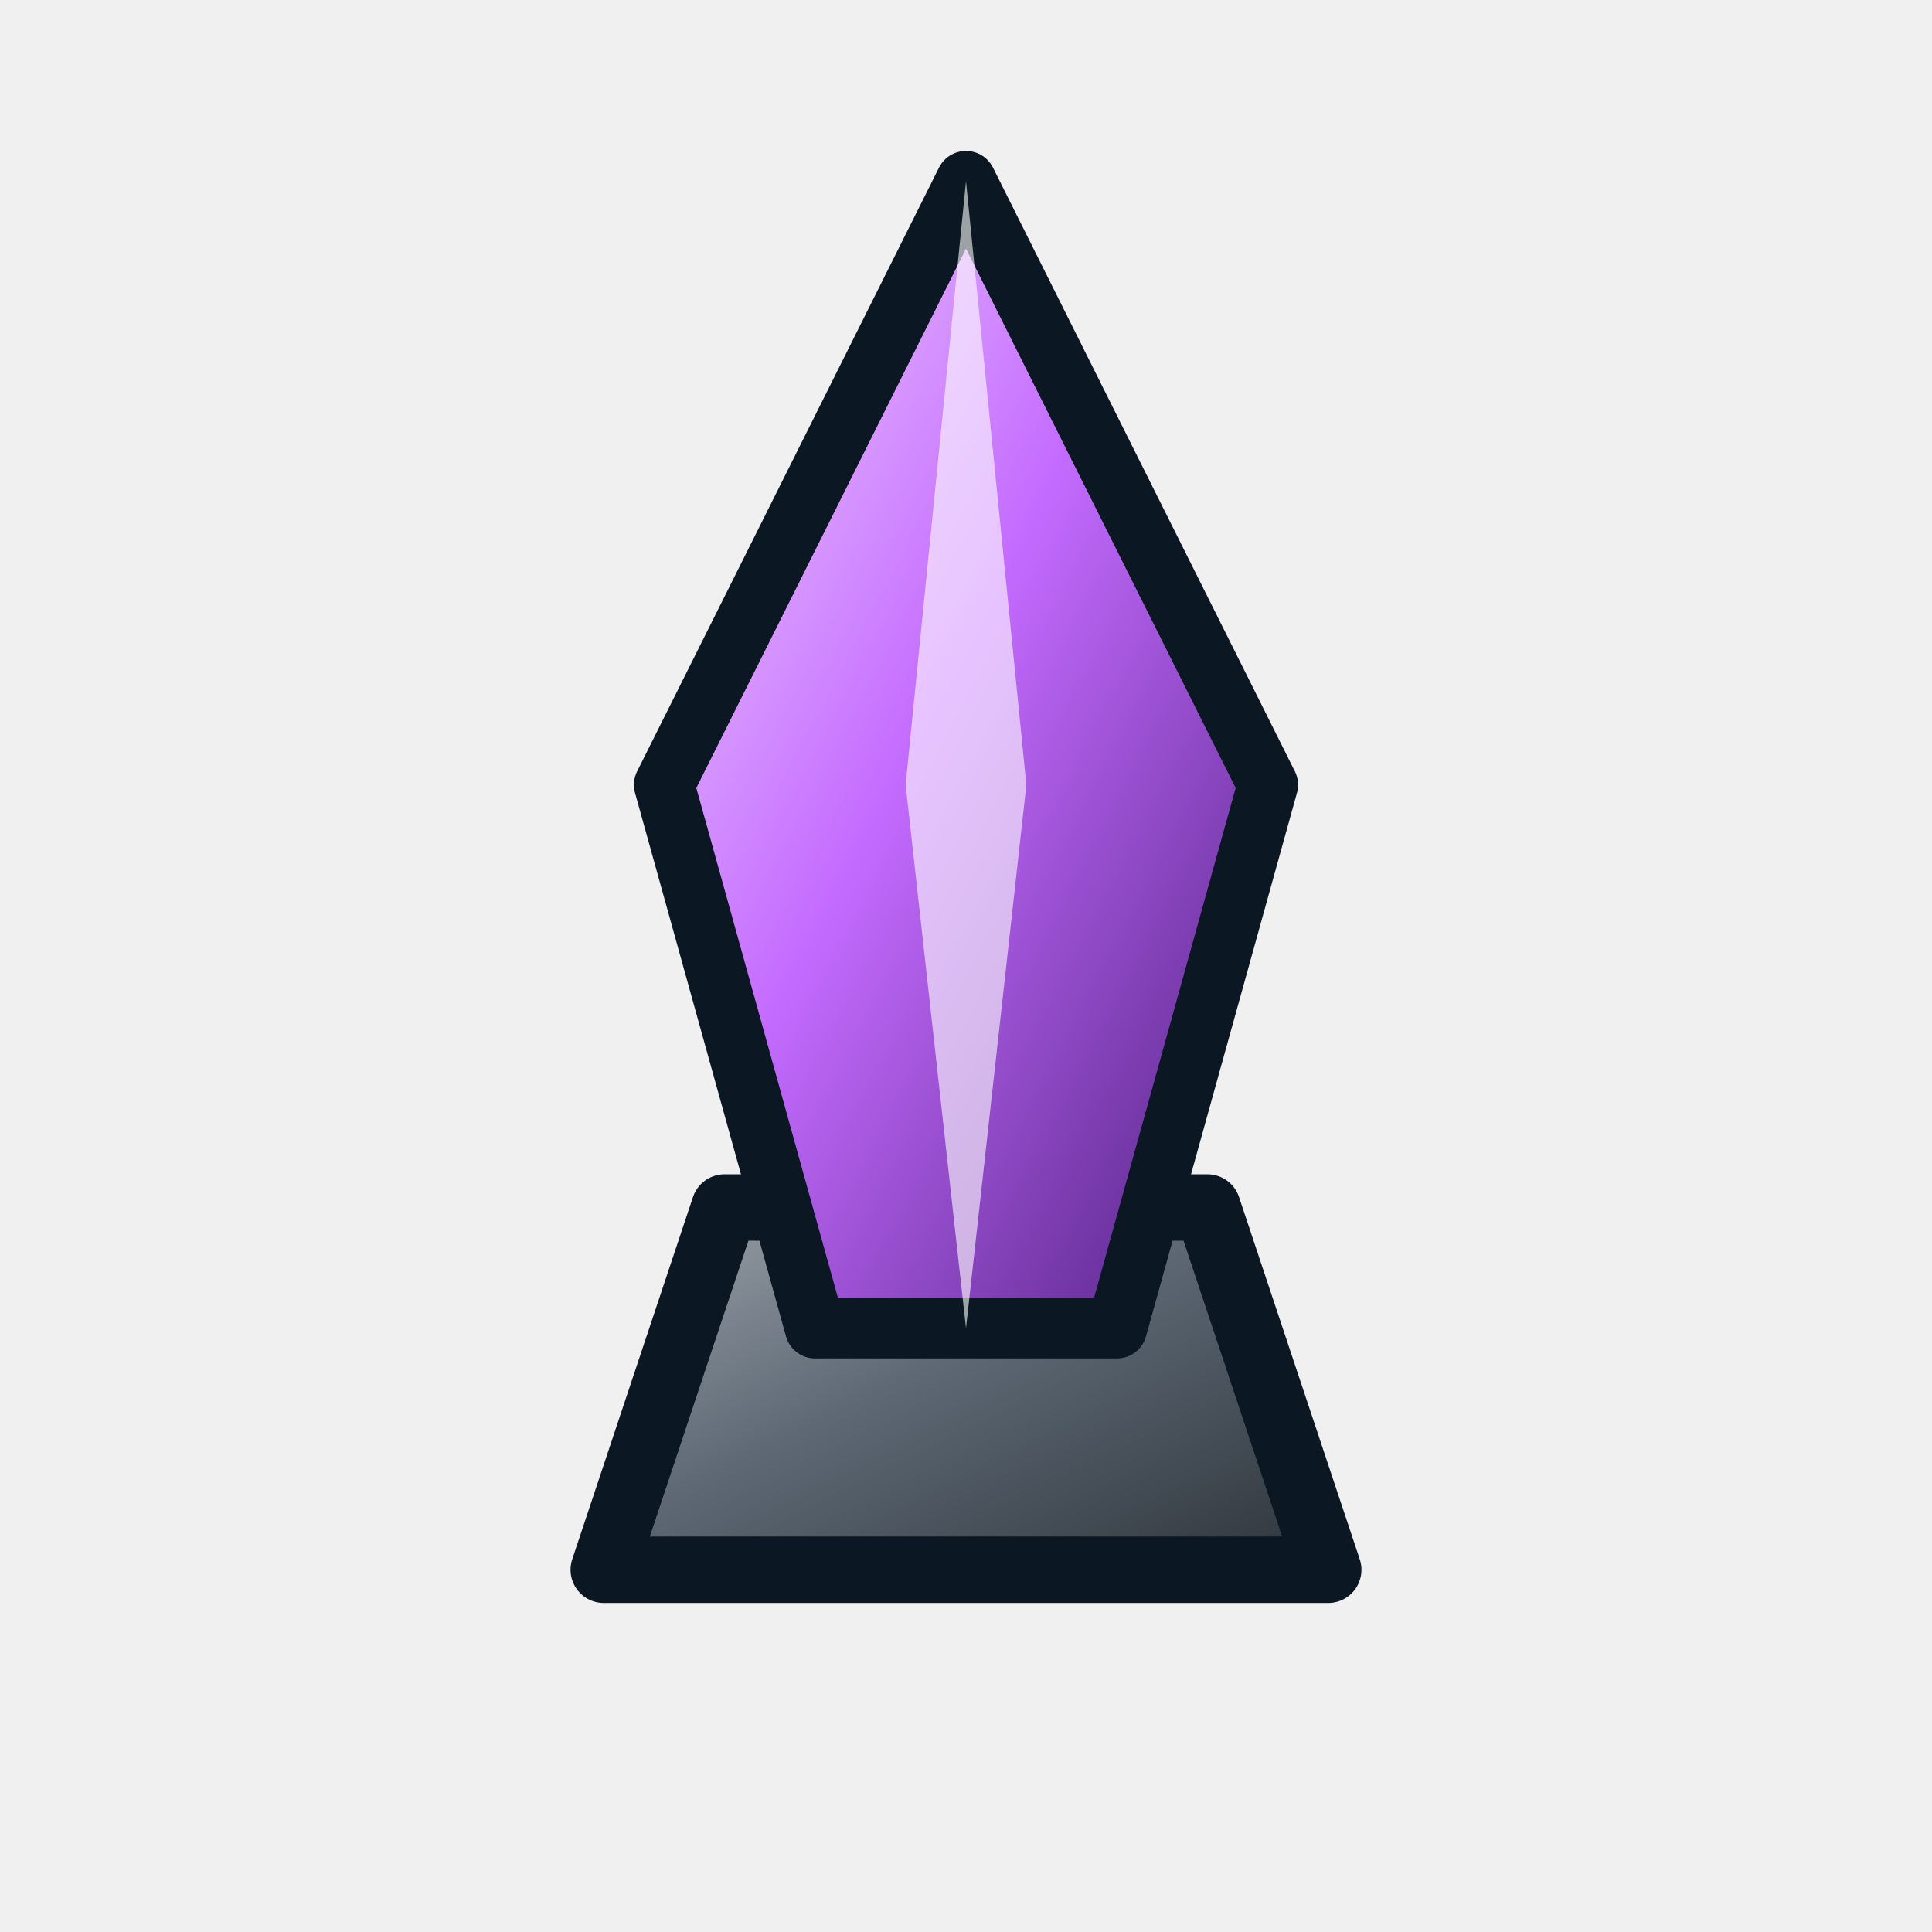
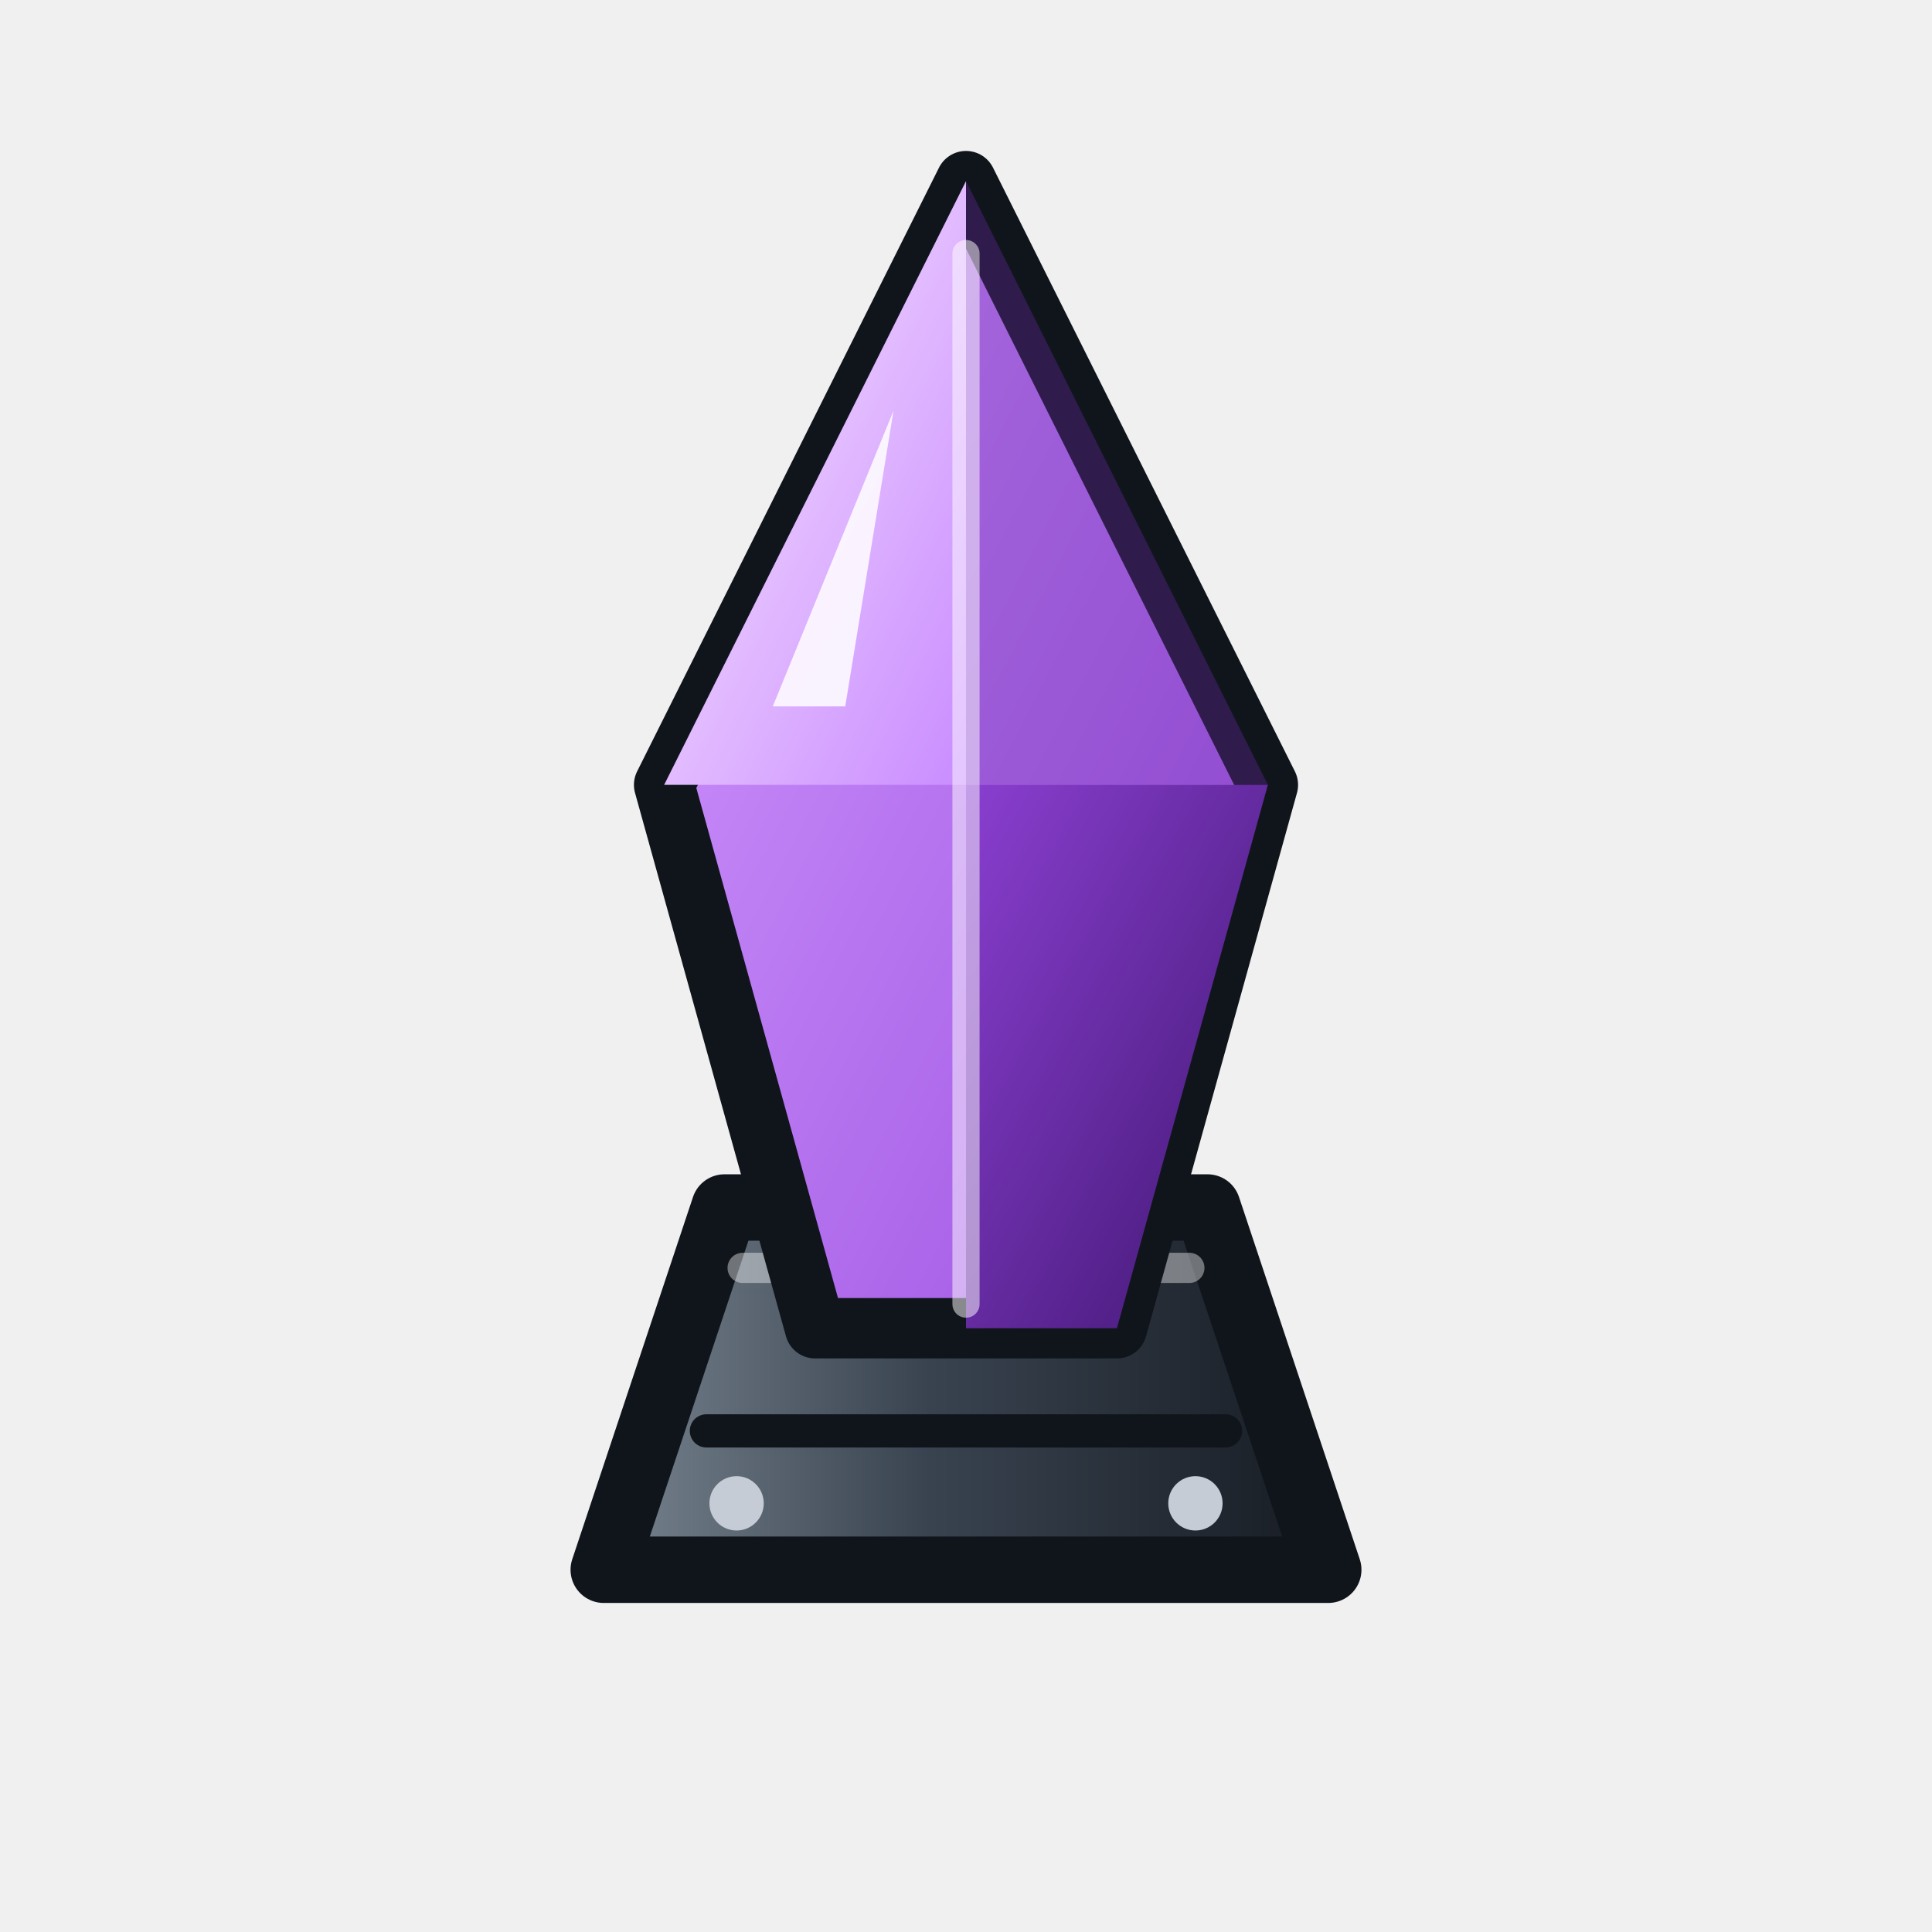
<svg xmlns="http://www.w3.org/2000/svg" viewBox="0 0 64 64">
  <defs>
    <linearGradient id="accent-fill" x1="0" y1="0" x2="1" y2="1">
-       <stop id="accent-light" offset="0" stop-color="#f2b393" />
-       <stop id="accent-base" offset="0.5" stop-color="#e8743b" />
-       <stop id="accent-dark" offset="1" stop-color="#8b4623" />
+       <stop id="accent-light" offset="0" stop-color="#ffa36b" />
+       <stop id="accent-base" offset="0.55" stop-color="#e8743b" />
+       <stop id="accent-dark" offset="1" stop-color="#9c4119" />
    </linearGradient>
-     <linearGradient id="m5d68744050" x1="0" y1="0" x2="1" y2="1">
-       <stop offset="0" stop-color="#9ea4ac" />
-       <stop offset="0.45" stop-color="#5d6874" />
-       <stop offset="1" stop-color="#2e343a" />
+     <linearGradient id="mount" x1="0" y1="0" x2="1" y2="0">
+       <stop offset="0" stop-color="#77838f" />
+       <stop offset="0.45" stop-color="#394350" />
+       <stop offset="1" stop-color="#171c23" />
    </linearGradient>
-     <linearGradient id="prism" x1="0" y1="0" x2="1" y2="1">
-       <stop offset="0" stop-color="#f3dcff" />
-       <stop offset="0.45" stop-color="#c46bff" />
-       <stop offset="1" stop-color="#4a1d7a" />
+     <linearGradient id="facet-l" x1="0" y1="0" x2="1" y2="1">
+       <stop offset="0" stop-color="#fbeaff" />
+       <stop offset="1" stop-color="#c98cff" />
+     </linearGradient>
+     <linearGradient id="facet-m" x1="0" y1="0" x2="1" y2="1">
+       <stop offset="0" stop-color="#d39bff" />
+       <stop offset="1" stop-color="#9a4fe0" />
+     </linearGradient>
+     <linearGradient id="facet-d" x1="0" y1="0" x2="1" y2="1">
+       <stop offset="0" stop-color="#8a3fd0" />
+       <stop offset="1" stop-color="#3f1670" />
    </linearGradient>
  </defs>
-   <g id="base" stroke="#0b1722" stroke-width="2.2" stroke-linejoin="round" stroke-linecap="round">
-     <path d="M20 52 L44 52 L40 40 L24 40 Z" fill="url(#m5d68744050)" />
+   <g id="base" stroke="#10151c" stroke-width="2.2" stroke-linejoin="round" stroke-linecap="round">
+     <path d="M20 52 L44 52 L40 40 L24 40 Z" fill="url(#mount)" />
+     <path d="M23.4 47.4 L40.6 47.4" fill="none" stroke="#10151c" stroke-width="1.1" />
+     <path d="M24.6 42 L39.4 42" fill="none" stroke="#ffffff" stroke-opacity="0.4" stroke-width="1" />
+     <circle cx="24.4" cy="49.8" r="0.9" fill="#c5ccd5" stroke="none" />
+     <circle cx="39.6" cy="49.8" r="0.9" fill="#c5ccd5" stroke="none" />
  </g>
-   <g id="accent" stroke="#0b1722" stroke-width="2.2" stroke-linejoin="round" stroke-linecap="round">
-     <path d="M32 6 L42 26 L37 44 L27 44 L22 26 Z" fill="url(#prism)" stroke-width="2" />
-     <path d="M32 6 L34 26 L32 44 L30 26 Z" fill="#ffffff" fill-opacity="0.6" stroke="none" />
+   <g id="accent" stroke="#10151c" stroke-width="2.2" stroke-linejoin="round" stroke-linecap="round">
+     <path d="M32 6 L42 26 L37 44 L27 44 L22 26 Z" fill="url(#facet-m)" stroke-width="2" />
+     <path d="M32 6 L22 26 L32 26 Z" fill="url(#facet-l)" stroke="none" />
+     <path d="M32 26 L42 26 L37 44 L32 44 Z" fill="url(#facet-d)" stroke="none" />
+     <path d="M32 6 L42 26 L32 26 Z" fill="#6a2aa8" fill-opacity="0.35" stroke="none" />
+     <path d="M32 8.4 L32 43.2" fill="none" stroke="#ffffff" stroke-opacity="0.5" stroke-width="0.9" />
+     <path d="M29.6 13.6 L25.6 23.4 L28 23.4 Z" fill="#ffffff" fill-opacity="0.85" stroke="none" />
  </g>
</svg>
